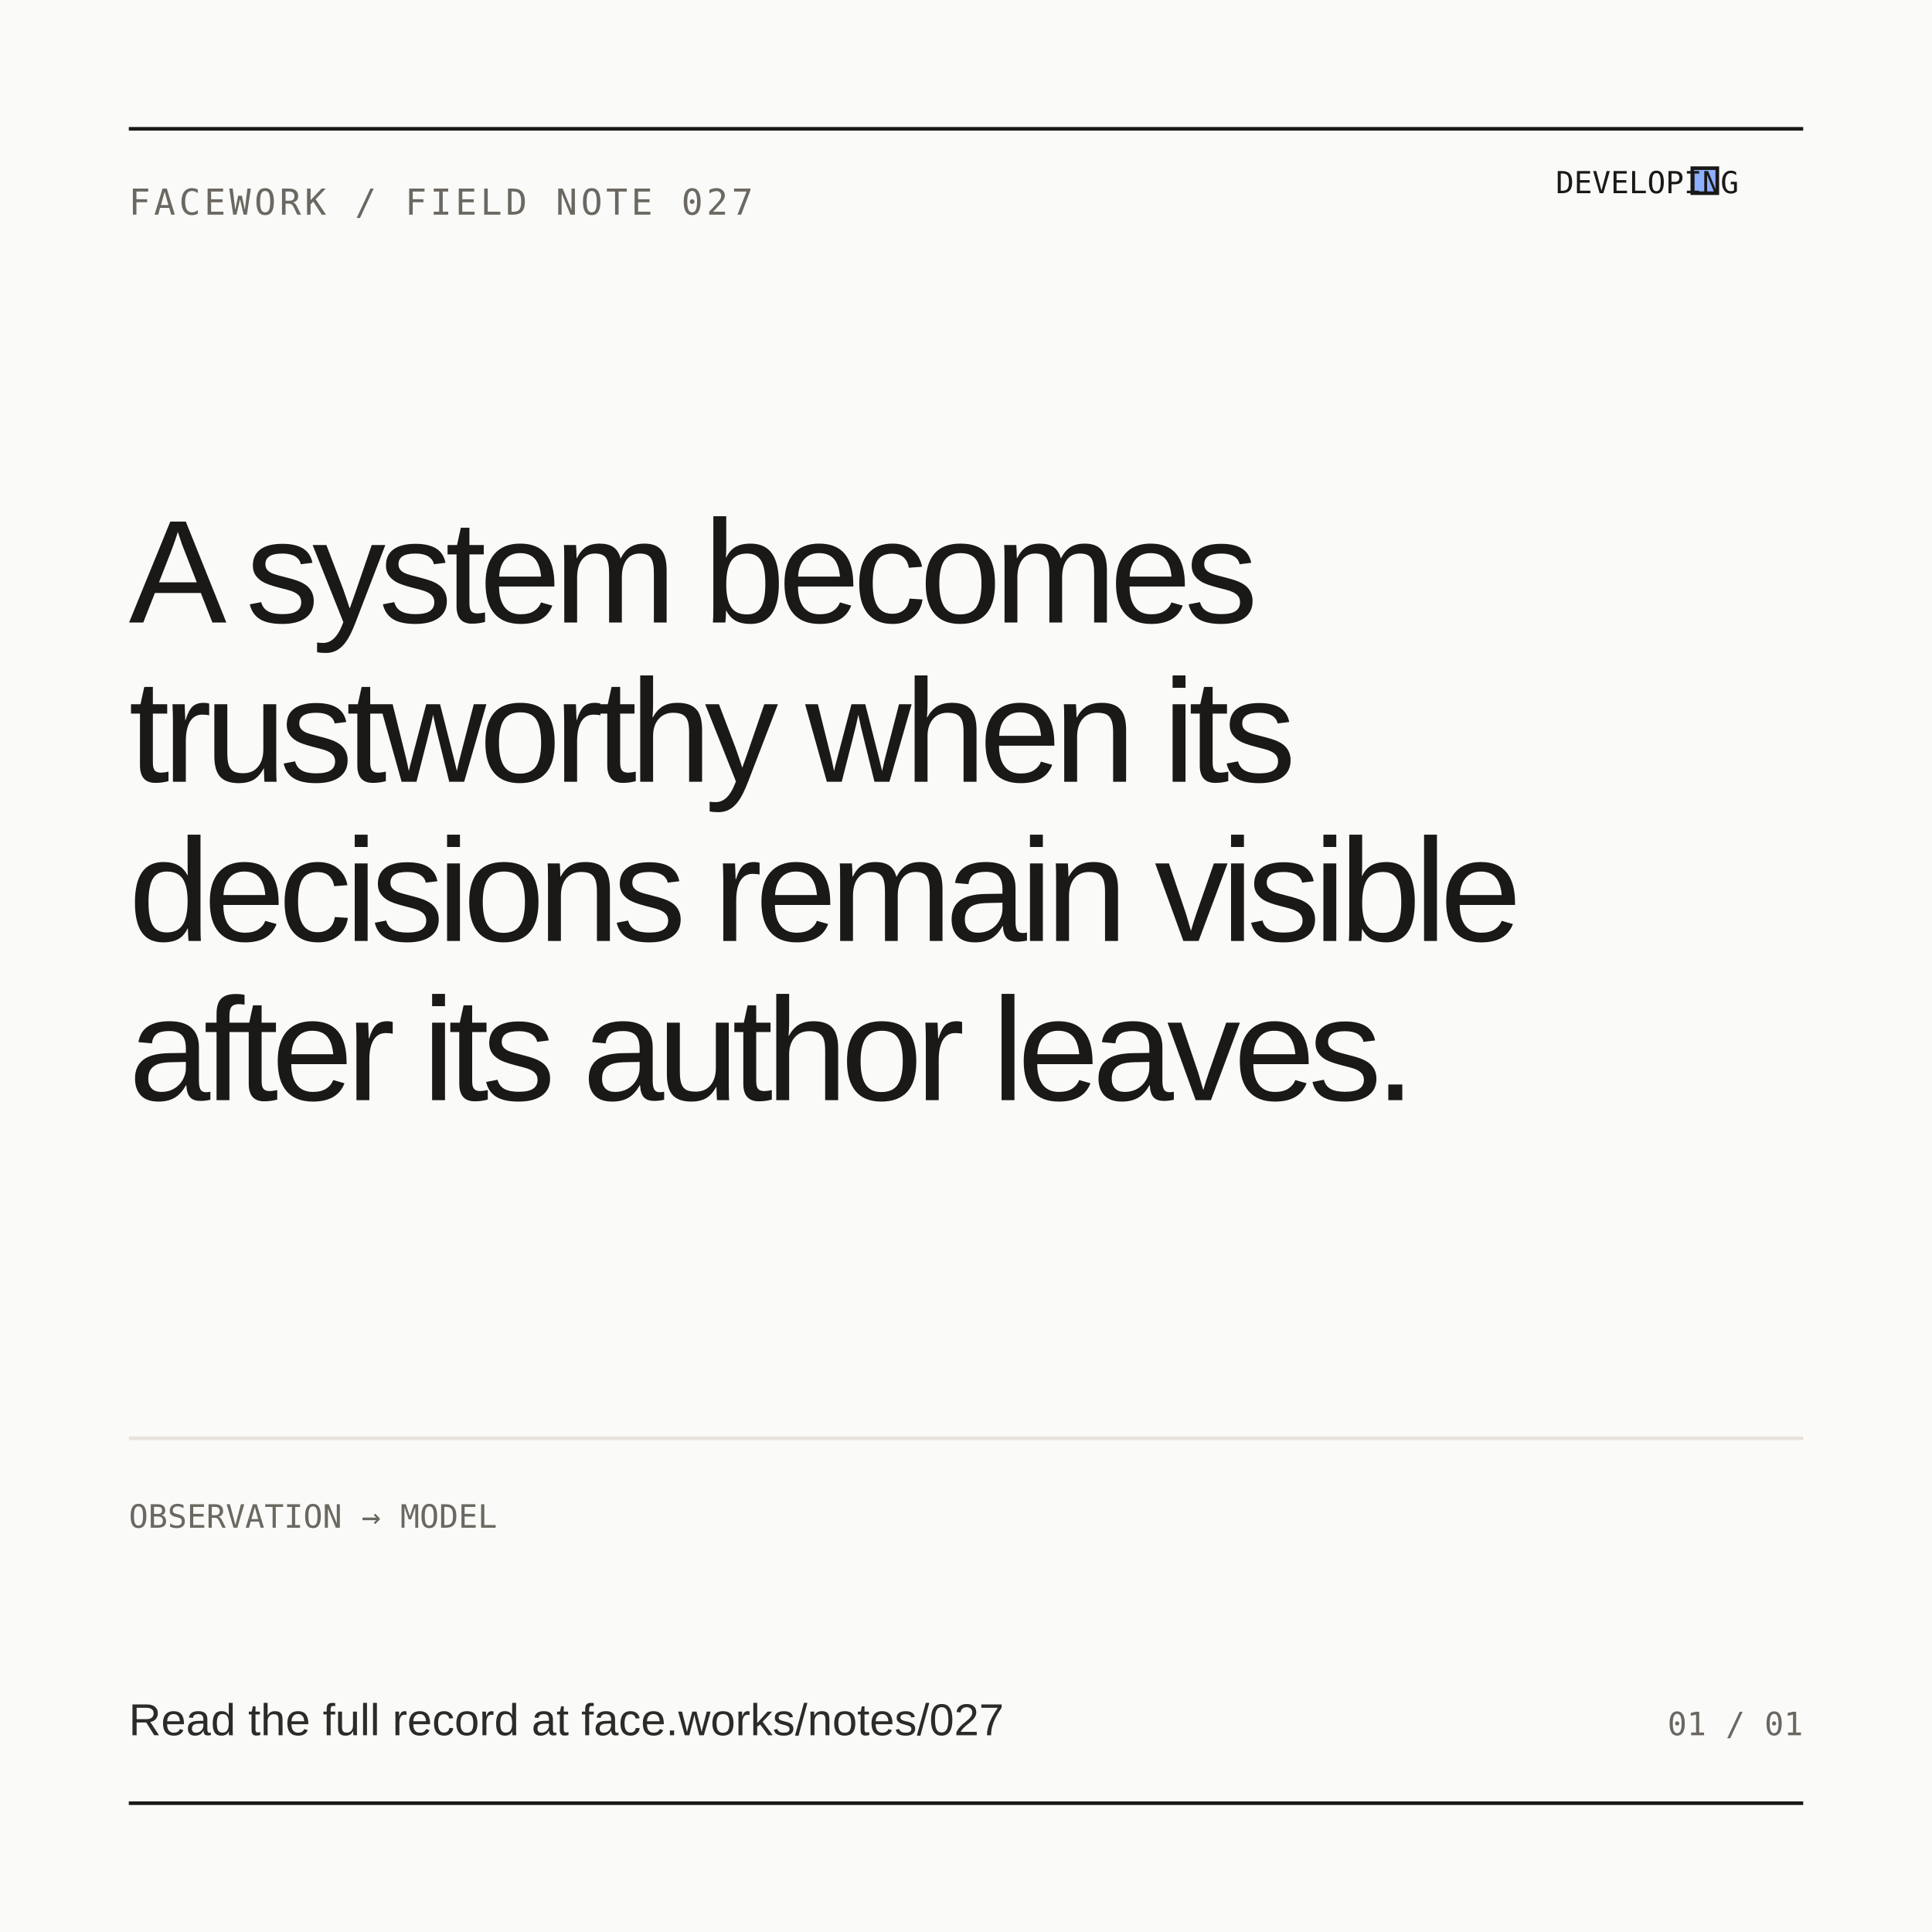
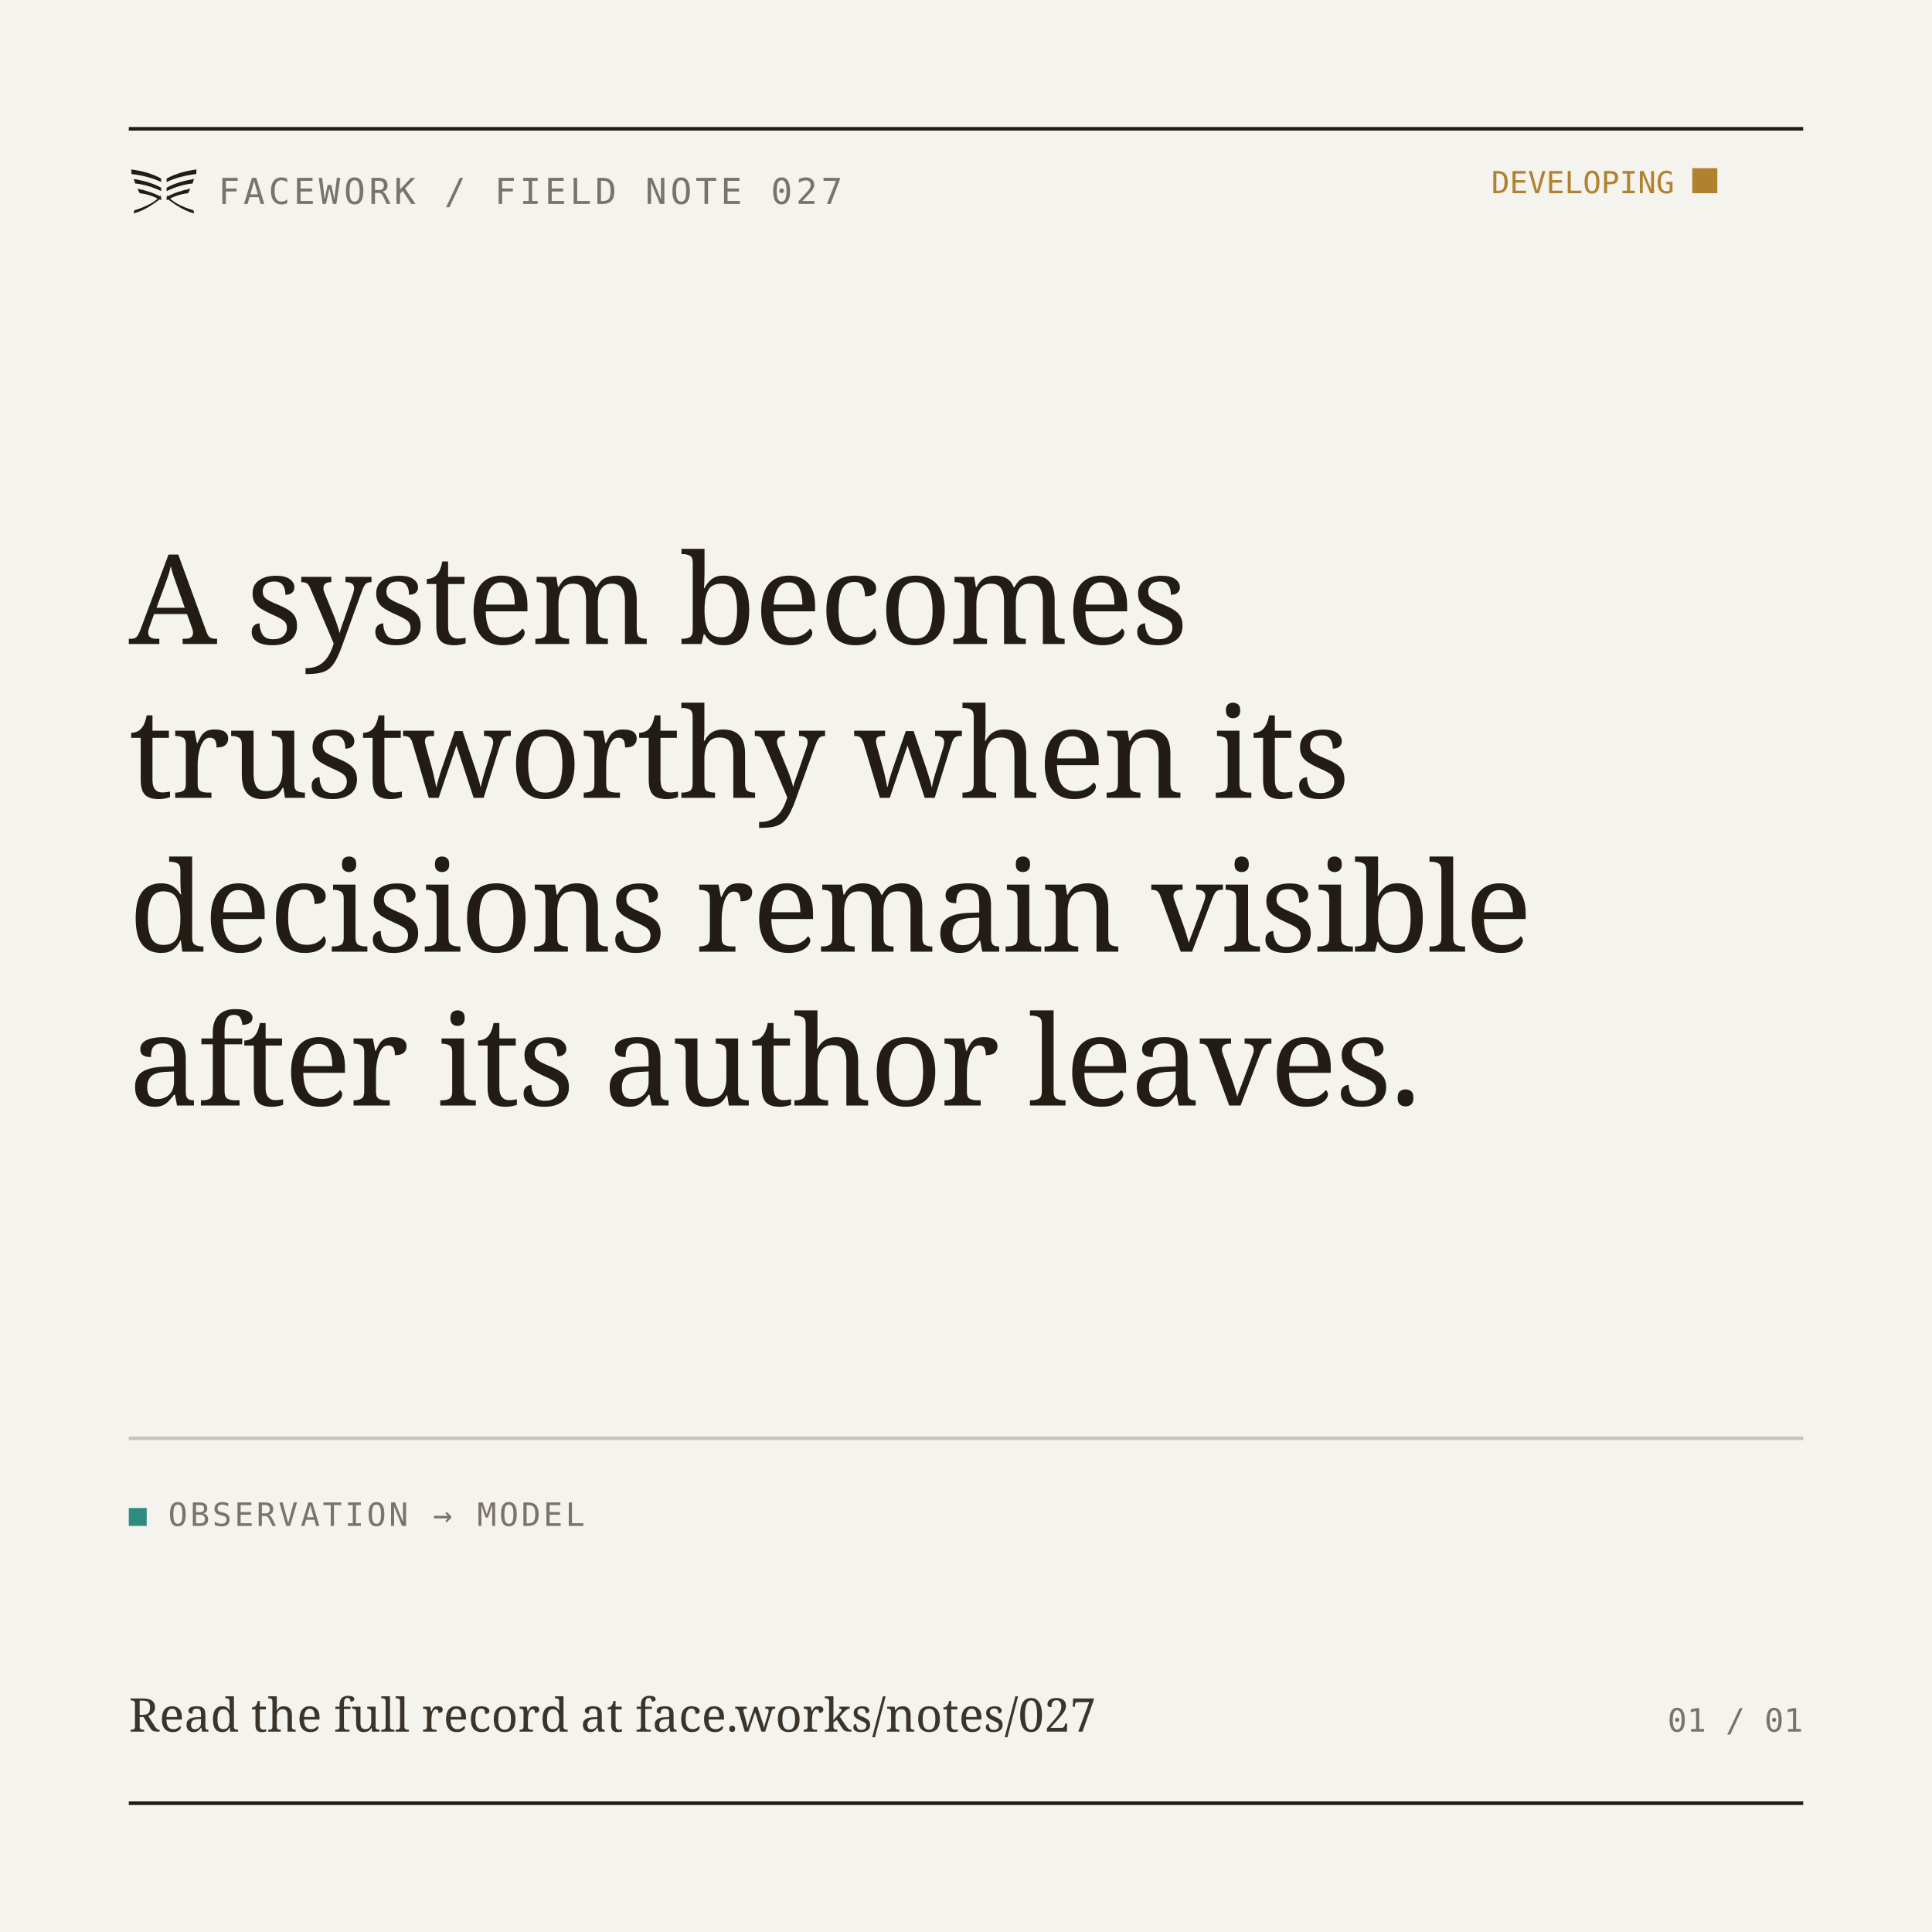
- <svg xmlns="http://www.w3.org/2000/svg" width="1080" height="1080" viewBox="0 0 1080 1080" role="img" aria-labelledby="title desc">
-   <rect width="1080" height="1080" fill="#FAFAF8" />
-   <path d="M72 72h936M72 1008h936" stroke="#1A1917" stroke-width="2" />
-   <text x="72" y="120" font-family="JetBrains Mono,monospace" font-size="20" letter-spacing="2" fill="#6B6861">FACEWORK / FIELD NOTE 027</text>
-   <rect x="946" y="94" width="14" height="14" fill="#8FAFFF" stroke="#1A1917" stroke-width="2" />
-   <text x="972" y="108" text-anchor="end" font-family="JetBrains Mono,monospace" font-size="17" fill="#1A1917">DEVELOPING</text>
-   <text x="72" y="348" font-family="Helvetica Neue,Arial,sans-serif" font-size="82" font-weight="500" letter-spacing="-3.8" fill="#1A1917">
+ <svg xmlns="http://www.w3.org/2000/svg" width="1080" height="1080" viewBox="0 0 1080 1080" role="img" aria-labelledby="t d">
+   <style>.serif{font-family:'Literata Variable',Georgia,serif;}.mono{font-family:'Spline Sans Mono Variable',ui-monospace,monospace;}</style>
+   <rect width="1080" height="1080" fill="#F5F3ED" />
+   <path d="M72 72h936M72 1008h936" stroke="#221C15" stroke-width="2" />
+   <g transform="translate(72 92) scale(0.1705)">
+     <g fill="#221C15">
+       <g>
+         <path d="M8 16C46 21 80 31 106 46V57C78 44 44 35 9 31Z" />
+         <path d="M16 47C50 53 82 62 106 76V87C80 74 50 65 21 62Z" />
+         <path d="M28 79C58 85 84 94 106 106V117C82 104 58 96 36 94Z" />
+         <path d="M18 150C58 138 92 120 104 100V112C90 122 56 150 16 160Z" />
+       </g>
+       <g transform="translate(230 0) scale(-1 1)">
+         <path d="M8 16C46 21 80 31 106 46V57C78 44 44 35 9 31Z" />
+         <path d="M16 47C50 53 82 62 106 76V87C80 74 50 65 21 62Z" />
+         <path d="M28 79C58 85 84 94 106 106V117C82 104 58 96 36 94Z" />
+         <path d="M18 150C58 138 92 120 104 100V112C90 122 56 150 16 160Z" />
+       </g>
+     </g>
+   </g>
+   <text x="122" y="114" class="mono" font-size="20" letter-spacing="2" fill="#7A736A">FACEWORK / FIELD NOTE 027</text>
+   <rect x="946" y="94" width="14" height="14" fill="#B0812E" />
+   <text x="936" y="108" text-anchor="end" class="mono" font-size="17" fill="#B0812E">DEVELOPING</text>
+   <text x="72" y="360" class="serif" font-size="70" font-weight="520" letter-spacing="-1" fill="#221C15">
    <tspan x="72" dy="0">A system becomes</tspan>
-     <tspan x="72" dy="89">trustworthy when its</tspan>
-     <tspan x="72" dy="89">decisions remain visible</tspan>
-     <tspan x="72" dy="89">after its author leaves.</tspan>
+     <tspan x="72" dy="86">trustworthy when its</tspan>
+     <tspan x="72" dy="86">decisions remain visible</tspan>
+     <tspan x="72" dy="86">after its author leaves.</tspan>
  </text>
-   <line x1="72" y1="804" x2="1008" y2="804" stroke="#E5E3DC" stroke-width="2" />
-   <text x="72" y="854" font-family="JetBrains Mono,monospace" font-size="18" fill="#6B6861">OBSERVATION → MODEL</text>
-   <text x="72" y="970" font-family="Helvetica Neue,Arial,sans-serif" font-size="25" fill="#2C2B27">Read the full record at face.works/notes/027</text>
-   <text x="1008" y="970" text-anchor="end" font-family="JetBrains Mono,monospace" font-size="18" fill="#6B6861">01 / 01</text>
+   <line x1="72" y1="804" x2="1008" y2="804" stroke="#CBC5B9" stroke-width="2" />
+   <rect x="72" y="843" width="10" height="10" fill="#2F8A80" />
+   <text x="94" y="853" class="mono" font-size="18" letter-spacing="1.5" fill="#7A736A">OBSERVATION → MODEL</text>
+   <text x="72" y="968" class="serif" font-size="26" fill="#3B342B">Read the full record at face.works/notes/027</text>
+   <text x="1008" y="968" text-anchor="end" class="mono" font-size="18" fill="#7A736A">01 / 01</text>
</svg>
